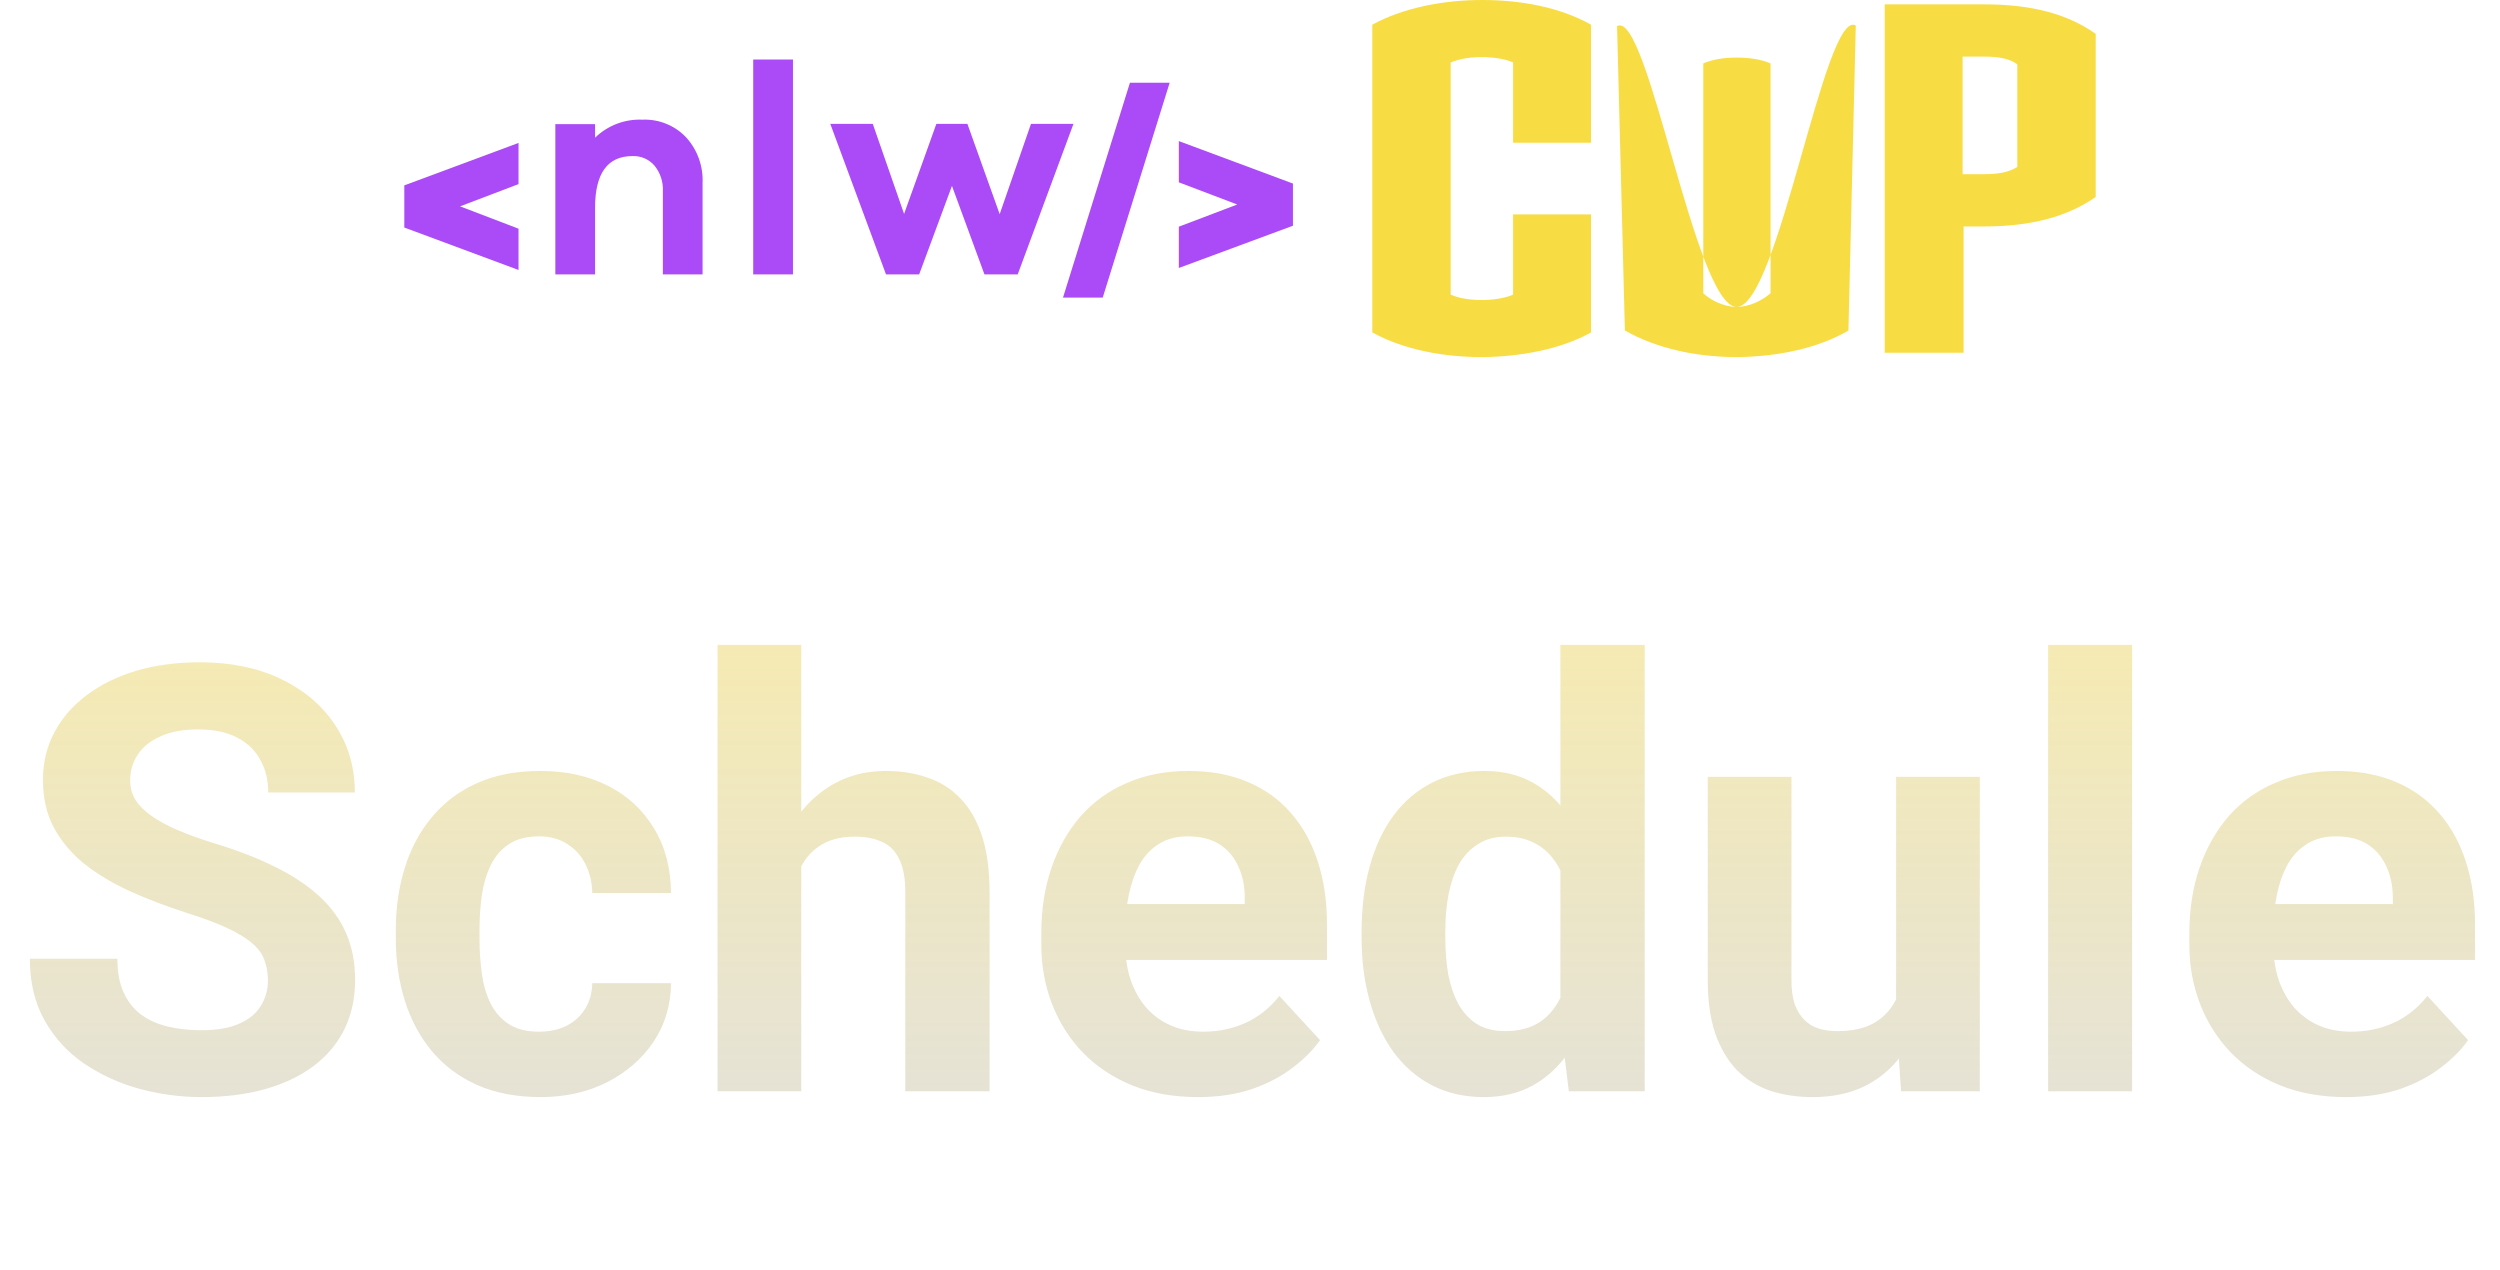
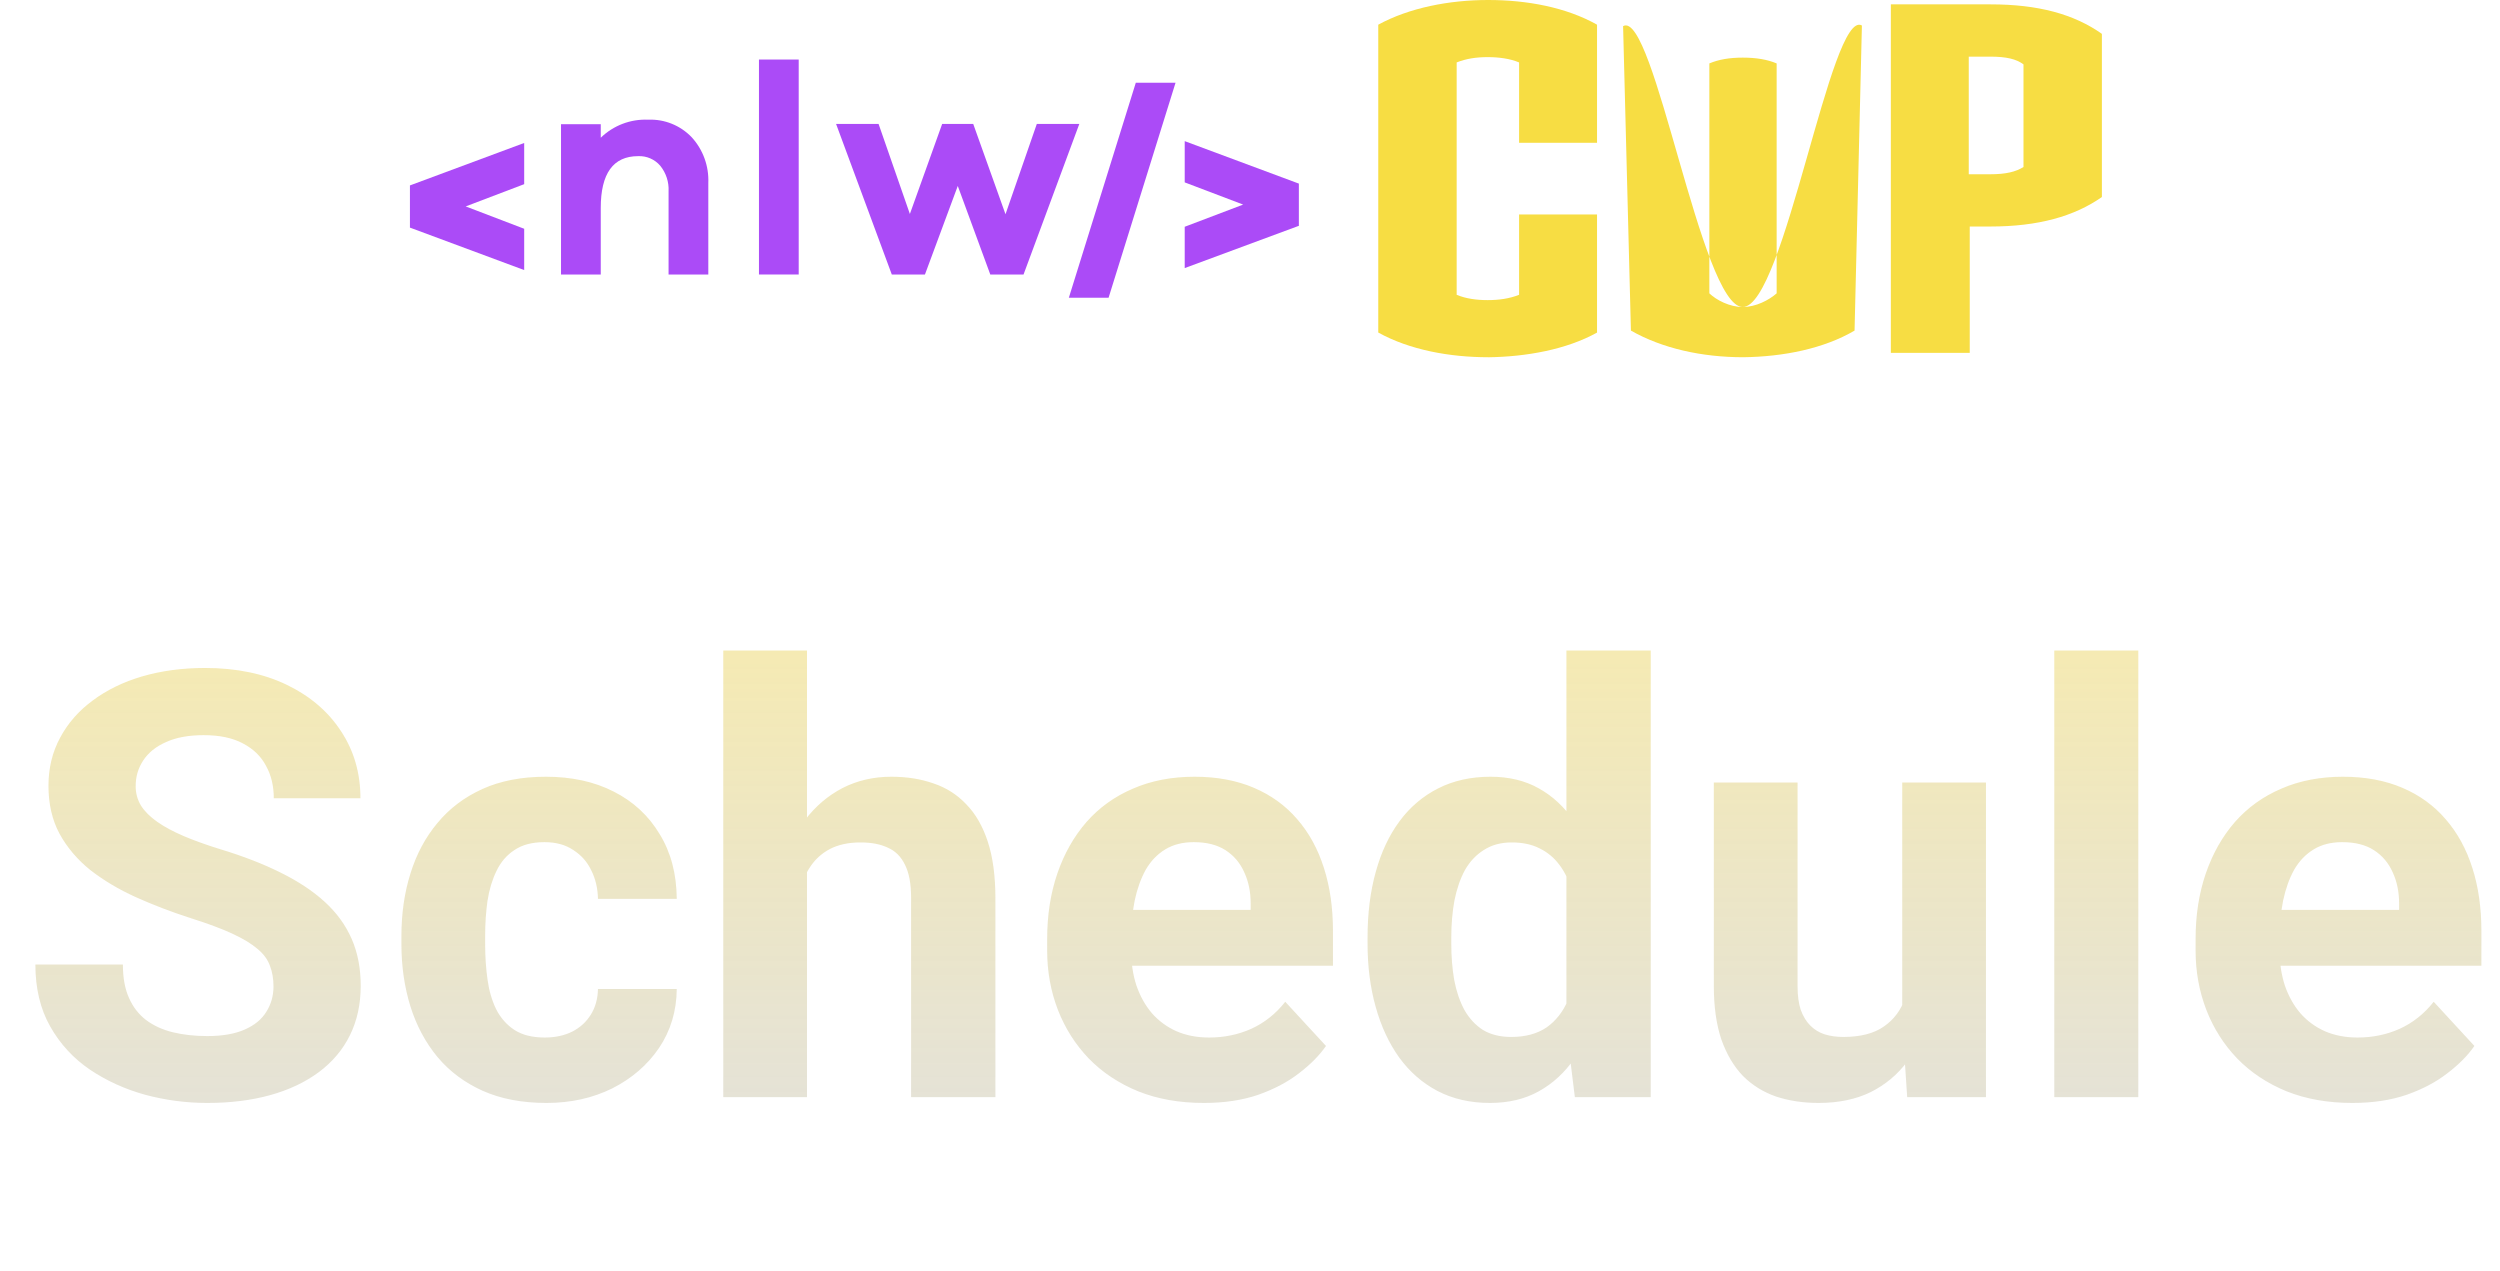
- <svg xmlns="http://www.w3.org/2000/svg" width="126" height="64" viewBox="0 0 126 64" fill="none">
-   <path fill-rule="evenodd" clip-rule="evenodd" d="M26.134 9.282V7.203L20.388 9.339H20.377V11.472H20.388L26.134 13.607V11.526L23.187 10.4L26.134 9.279V9.282Z" fill="#AB4BF7" />
-   <path fill-rule="evenodd" clip-rule="evenodd" d="M59.413 13.504V11.425L62.357 10.307L59.413 9.189V7.111L65.151 9.246H65.164V11.382H65.151L59.413 13.506V13.504ZM56.949 4.17L53.575 15H55.577L58.951 4.17H56.949Z" fill="#AB4BF7" />
-   <path fill-rule="evenodd" clip-rule="evenodd" d="M34.575 6.917C35.147 7.543 35.446 8.37 35.41 9.216V13.83H33.408V9.641C33.433 9.173 33.283 8.716 32.989 8.351C32.712 8.027 32.301 7.848 31.874 7.867C30.62 7.867 29.991 8.737 29.991 10.476V13.83H27.989V6.256H29.991V6.939C30.628 6.322 31.49 5.993 32.377 6.031C33.204 5.995 34.004 6.319 34.575 6.917Z" fill="#AB4BF7" />
-   <path fill-rule="evenodd" clip-rule="evenodd" d="M37.962 3V13.83H39.965V3H37.962Z" fill="#AB4BF7" />
-   <path fill-rule="evenodd" clip-rule="evenodd" d="M51.287 13.83H49.617L47.979 9.369L46.325 13.83H44.655L41.847 6.243H43.988L45.566 10.781L47.193 6.243H48.757L50.384 10.794L51.962 6.243H54.103L51.292 13.83H51.287Z" fill="#AB4BF7" />
-   <path d="M74.701 17.998C72.774 17.998 70.751 17.633 69.164 16.754V1.244C70.726 0.39 72.749 3.05176e-05 74.701 3.05176e-05C76.652 3.05176e-05 78.628 0.365 80.187 1.244V7.195H76.26V3.146C75.797 2.951 75.236 2.878 74.676 2.878C74.116 2.878 73.602 2.951 73.114 3.146V14.852C73.577 15.047 74.114 15.12 74.676 15.12C75.238 15.12 75.773 15.047 76.26 14.852V10.805H80.187V16.756C78.651 17.61 76.627 17.975 74.701 18V17.998Z" fill="#F7DD43" />
-   <path d="M87.552 17.998C85.479 17.998 83.48 17.558 81.894 16.657L81.5 1.317C83.061 0.44 85.433 15.468 87.529 15.468C89.626 15.468 91.971 0.383 93.532 1.285L93.161 16.657C91.625 17.558 89.601 17.973 87.552 17.998ZM89.236 3.195C88.773 3 88.212 2.903 87.529 2.903C86.847 2.903 86.31 3 85.846 3.195V14.78C86.202 15.12 86.87 15.468 87.529 15.468C88.189 15.468 88.848 15.12 89.236 14.78V3.195Z" fill="#F7DD43" />
-   <path d="M100.014 11.413H98.965V17.778H94.99V0.22H100.014C102.405 0.22 104.209 0.707 105.623 1.707V9.926C104.234 10.902 102.403 11.413 100.014 11.413ZM101.673 3.243C101.308 2.975 100.819 2.853 99.989 2.853H98.915V8.779H99.989C100.794 8.779 101.281 8.657 101.673 8.414V3.243Z" fill="#F7DD43" />
-   <path d="M13.503 49.419C13.503 49.038 13.444 48.696 13.327 48.394C13.22 48.081 13.015 47.798 12.712 47.544C12.409 47.28 11.984 47.022 11.438 46.767C10.891 46.514 10.183 46.25 9.313 45.977C8.347 45.664 7.429 45.312 6.56 44.922C5.7 44.531 4.938 44.077 4.274 43.559C3.62 43.032 3.103 42.422 2.722 41.728C2.351 41.035 2.165 40.23 2.165 39.312C2.165 38.423 2.36 37.617 2.751 36.895C3.142 36.162 3.688 35.537 4.392 35.02C5.095 34.492 5.925 34.087 6.882 33.804C7.849 33.52 8.908 33.379 10.06 33.379C11.633 33.379 13.005 33.662 14.177 34.228C15.349 34.795 16.257 35.571 16.901 36.558C17.556 37.544 17.883 38.672 17.883 39.941H13.518C13.518 39.316 13.386 38.77 13.122 38.301C12.868 37.822 12.477 37.446 11.95 37.173C11.433 36.899 10.778 36.763 9.987 36.763C9.226 36.763 8.591 36.88 8.083 37.114C7.575 37.339 7.194 37.647 6.94 38.037C6.687 38.418 6.56 38.848 6.56 39.326C6.56 39.688 6.647 40.015 6.823 40.308C7.009 40.601 7.282 40.874 7.644 41.128C8.005 41.382 8.449 41.621 8.977 41.846C9.504 42.07 10.114 42.29 10.808 42.505C11.97 42.856 12.99 43.252 13.869 43.691C14.758 44.131 15.5 44.624 16.096 45.171C16.691 45.718 17.141 46.338 17.443 47.031C17.746 47.725 17.898 48.511 17.898 49.39C17.898 50.317 17.717 51.147 17.355 51.88C16.994 52.612 16.472 53.232 15.788 53.74C15.104 54.248 14.289 54.634 13.342 54.897C12.395 55.161 11.335 55.293 10.163 55.293C9.108 55.293 8.068 55.156 7.043 54.883C6.018 54.6 5.085 54.175 4.245 53.608C3.415 53.042 2.751 52.319 2.253 51.44C1.755 50.562 1.506 49.522 1.506 48.32H5.915C5.915 48.984 6.018 49.546 6.223 50.005C6.428 50.464 6.716 50.835 7.087 51.118C7.468 51.401 7.917 51.606 8.435 51.733C8.962 51.86 9.538 51.924 10.163 51.924C10.925 51.924 11.55 51.816 12.038 51.602C12.536 51.387 12.902 51.089 13.137 50.708C13.381 50.327 13.503 49.897 13.503 49.419ZM27.17 51.997C27.688 51.997 28.146 51.899 28.547 51.704C28.947 51.499 29.26 51.216 29.484 50.855C29.719 50.483 29.841 50.049 29.851 49.551H33.82C33.81 50.664 33.513 51.655 32.927 52.524C32.341 53.384 31.555 54.062 30.568 54.56C29.582 55.049 28.479 55.293 27.258 55.293C26.027 55.293 24.953 55.088 24.035 54.678C23.127 54.267 22.37 53.701 21.765 52.978C21.159 52.246 20.705 51.397 20.402 50.43C20.1 49.453 19.948 48.408 19.948 47.295V46.87C19.948 45.747 20.1 44.702 20.402 43.735C20.705 42.759 21.159 41.909 21.765 41.187C22.37 40.454 23.127 39.883 24.035 39.473C24.943 39.062 26.008 38.857 27.229 38.857C28.527 38.857 29.665 39.106 30.642 39.605C31.628 40.102 32.399 40.815 32.956 41.743C33.523 42.661 33.81 43.75 33.82 45.01H29.851C29.841 44.482 29.729 44.004 29.514 43.574C29.309 43.145 29.006 42.803 28.605 42.549C28.215 42.285 27.731 42.153 27.155 42.153C26.54 42.153 26.037 42.285 25.646 42.549C25.256 42.803 24.953 43.154 24.738 43.603C24.523 44.043 24.372 44.546 24.284 45.112C24.206 45.669 24.167 46.255 24.167 46.87V47.295C24.167 47.91 24.206 48.501 24.284 49.067C24.362 49.634 24.509 50.137 24.724 50.576C24.948 51.016 25.256 51.362 25.646 51.616C26.037 51.87 26.545 51.997 27.17 51.997ZM40.383 32.5V55H36.164V32.5H40.383ZM39.782 46.519H38.625C38.635 45.415 38.781 44.399 39.065 43.472C39.348 42.534 39.753 41.724 40.28 41.04C40.808 40.347 41.438 39.809 42.17 39.429C42.912 39.048 43.732 38.857 44.631 38.857C45.412 38.857 46.12 38.97 46.755 39.194C47.399 39.409 47.951 39.761 48.41 40.249C48.879 40.727 49.24 41.357 49.494 42.139C49.748 42.92 49.875 43.867 49.875 44.98V55H45.627V44.951C45.627 44.248 45.524 43.696 45.319 43.296C45.124 42.886 44.836 42.598 44.455 42.432C44.084 42.256 43.625 42.168 43.078 42.168C42.473 42.168 41.955 42.28 41.525 42.505C41.105 42.73 40.769 43.042 40.515 43.442C40.261 43.833 40.075 44.292 39.958 44.819C39.841 45.347 39.782 45.913 39.782 46.519ZM60.378 55.293C59.148 55.293 58.044 55.098 57.067 54.707C56.091 54.307 55.261 53.755 54.577 53.052C53.903 52.349 53.386 51.533 53.024 50.605C52.663 49.668 52.482 48.672 52.482 47.617V47.031C52.482 45.83 52.653 44.731 52.995 43.735C53.337 42.739 53.825 41.875 54.46 41.142C55.105 40.41 55.886 39.849 56.804 39.458C57.722 39.058 58.757 38.857 59.909 38.857C61.032 38.857 62.028 39.043 62.898 39.414C63.767 39.785 64.494 40.312 65.08 40.996C65.676 41.68 66.125 42.5 66.428 43.457C66.731 44.404 66.882 45.459 66.882 46.621V48.379H54.284V45.566H62.736V45.244C62.736 44.658 62.629 44.136 62.414 43.677C62.209 43.208 61.897 42.837 61.477 42.563C61.057 42.29 60.52 42.153 59.865 42.153C59.309 42.153 58.83 42.275 58.43 42.52C58.029 42.764 57.702 43.105 57.448 43.545C57.204 43.984 57.019 44.502 56.892 45.098C56.774 45.684 56.716 46.328 56.716 47.031V47.617C56.716 48.252 56.804 48.838 56.98 49.375C57.165 49.912 57.424 50.376 57.756 50.767C58.098 51.157 58.508 51.46 58.986 51.675C59.475 51.89 60.026 51.997 60.642 51.997C61.403 51.997 62.111 51.851 62.766 51.558C63.43 51.255 64.001 50.801 64.48 50.195L66.53 52.422C66.198 52.9 65.744 53.359 65.168 53.799C64.602 54.238 63.918 54.6 63.117 54.883C62.316 55.156 61.403 55.293 60.378 55.293ZM78.644 51.543V32.5H82.893V55H79.069L78.644 51.543ZM68.625 47.266V46.958C68.625 45.747 68.762 44.648 69.035 43.662C69.309 42.666 69.709 41.812 70.236 41.099C70.764 40.386 71.413 39.834 72.185 39.443C72.956 39.053 73.835 38.857 74.821 38.857C75.749 38.857 76.56 39.053 77.253 39.443C77.956 39.834 78.552 40.391 79.04 41.113C79.538 41.826 79.939 42.671 80.241 43.647C80.544 44.614 80.764 45.674 80.9 46.826V47.5C80.764 48.603 80.544 49.629 80.241 50.576C79.939 51.523 79.538 52.353 79.04 53.066C78.552 53.77 77.956 54.316 77.253 54.707C76.55 55.098 75.73 55.293 74.792 55.293C73.806 55.293 72.927 55.093 72.155 54.692C71.394 54.292 70.749 53.73 70.222 53.008C69.704 52.285 69.309 51.435 69.035 50.459C68.762 49.482 68.625 48.418 68.625 47.266ZM72.844 46.958V47.266C72.844 47.92 72.893 48.53 72.99 49.097C73.098 49.663 73.269 50.166 73.503 50.605C73.747 51.035 74.06 51.372 74.44 51.616C74.831 51.851 75.305 51.968 75.861 51.968C76.584 51.968 77.18 51.807 77.648 51.484C78.117 51.152 78.474 50.698 78.718 50.122C78.972 49.546 79.118 48.882 79.157 48.13V46.211C79.128 45.596 79.04 45.044 78.894 44.556C78.757 44.058 78.552 43.633 78.278 43.281C78.015 42.93 77.683 42.656 77.282 42.461C76.892 42.266 76.428 42.168 75.891 42.168C75.344 42.168 74.875 42.295 74.484 42.549C74.094 42.793 73.776 43.13 73.532 43.559C73.298 43.989 73.122 44.497 73.005 45.083C72.897 45.659 72.844 46.284 72.844 46.958ZM95.564 51.206V39.15H99.782V55H95.812L95.564 51.206ZM96.032 47.954L97.277 47.925C97.277 48.98 97.155 49.961 96.911 50.869C96.667 51.767 96.301 52.549 95.812 53.213C95.324 53.867 94.709 54.38 93.967 54.751C93.225 55.112 92.351 55.293 91.345 55.293C90.573 55.293 89.86 55.185 89.206 54.971C88.561 54.746 88.005 54.399 87.536 53.931C87.077 53.452 86.716 52.842 86.452 52.1C86.198 51.348 86.071 50.444 86.071 49.39V39.15H90.29V49.419C90.29 49.888 90.344 50.283 90.451 50.605C90.568 50.928 90.73 51.191 90.935 51.397C91.14 51.602 91.379 51.748 91.652 51.836C91.936 51.924 92.248 51.968 92.59 51.968C93.459 51.968 94.143 51.792 94.641 51.44C95.148 51.089 95.505 50.61 95.71 50.005C95.925 49.39 96.032 48.706 96.032 47.954ZM107.458 32.5V55H103.225V32.5H107.458ZM118.239 55.293C117.009 55.293 115.905 55.098 114.929 54.707C113.952 54.307 113.122 53.755 112.438 53.052C111.765 52.349 111.247 51.533 110.886 50.605C110.524 49.668 110.344 48.672 110.344 47.617V47.031C110.344 45.83 110.515 44.731 110.856 43.735C111.198 42.739 111.687 41.875 112.321 41.142C112.966 40.41 113.747 39.849 114.665 39.458C115.583 39.058 116.618 38.857 117.771 38.857C118.894 38.857 119.89 39.043 120.759 39.414C121.628 39.785 122.355 40.312 122.941 40.996C123.537 41.68 123.986 42.5 124.289 43.457C124.592 44.404 124.743 45.459 124.743 46.621V48.379H112.146V45.566H120.598V45.244C120.598 44.658 120.49 44.136 120.275 43.677C120.07 43.208 119.758 42.837 119.338 42.563C118.918 42.29 118.381 42.153 117.727 42.153C117.17 42.153 116.691 42.275 116.291 42.52C115.891 42.764 115.563 43.105 115.31 43.545C115.065 43.984 114.88 44.502 114.753 45.098C114.636 45.684 114.577 46.328 114.577 47.031V47.617C114.577 48.252 114.665 48.838 114.841 49.375C115.026 49.912 115.285 50.376 115.617 50.767C115.959 51.157 116.369 51.46 116.848 51.675C117.336 51.89 117.888 51.997 118.503 51.997C119.265 51.997 119.973 51.851 120.627 51.558C121.291 51.255 121.862 50.801 122.341 50.195L124.392 52.422C124.06 52.9 123.605 53.359 123.029 53.799C122.463 54.238 121.779 54.6 120.979 54.883C120.178 55.156 119.265 55.293 118.239 55.293Z" fill="url(#paint0_linear_122_251)" />
+ <svg xmlns="http://www.w3.org/2000/svg" width="185" height="94" viewBox="0 0 185 94" fill="none">
+   <path fill-rule="evenodd" clip-rule="evenodd" d="M38.79 13.632V10.58L30.351 13.716H30.335V16.849H30.351L38.79 19.985V16.929L34.462 15.275L38.79 13.628V13.632Z" fill="#AB4BF7" />
+   <path fill-rule="evenodd" clip-rule="evenodd" d="M87.669 19.834V16.781L91.993 15.139L87.669 13.496V10.444L96.096 13.58H96.116V16.717H96.096L87.669 19.838V19.834ZM84.049 6.124L79.095 22.031H82.035L86.99 6.124H84.049Z" fill="#AB4BF7" />
+   <path fill-rule="evenodd" clip-rule="evenodd" d="M51.189 10.16C52.028 11.079 52.467 12.294 52.415 13.536V20.313H49.474V14.16C49.51 13.473 49.291 12.801 48.859 12.266C48.452 11.79 47.848 11.527 47.221 11.555C45.379 11.555 44.456 12.833 44.456 15.386V20.313H41.515V9.189H44.456V10.192C45.391 9.285 46.657 8.801 47.96 8.857C49.175 8.805 50.349 9.281 51.189 10.16V10.16Z" fill="#AB4BF7" />
+   <path fill-rule="evenodd" clip-rule="evenodd" d="M56.163 4.406V20.313H59.104V4.406H56.163Z" fill="#AB4BF7" />
+   <path fill-rule="evenodd" clip-rule="evenodd" d="M75.734 20.313H73.281L70.875 13.76L68.446 20.313H65.993L61.869 9.169H65.014L67.331 15.834L69.721 9.169H72.018L74.407 15.854L76.725 9.169H79.87L75.742 20.313H75.734Z" fill="#AB4BF7" />
+   <path d="M110.123 26.435C107.293 26.435 104.321 25.899 101.991 24.608V1.827C104.285 0.573 107.257 3.05176e-05 110.123 3.05176e-05C112.988 3.05176e-05 115.891 0.536 118.181 1.827V10.568H112.413V4.62C111.734 4.334 110.909 4.227 110.086 4.227C109.264 4.227 108.509 4.334 107.793 4.62V21.815C108.472 22.101 109.261 22.208 110.086 22.208C110.911 22.208 111.697 22.101 112.413 21.815V15.87H118.181V24.61C115.924 25.865 112.952 26.401 110.123 26.438V26.435Z" fill="#F7DD43" />
+   <path d="M128.999 26.435C125.953 26.435 123.017 25.789 120.688 24.464L120.109 1.934C122.403 0.646 125.886 22.719 128.965 22.719C132.044 22.719 135.488 0.562 137.781 1.887L137.237 24.464C134.98 25.789 132.008 26.398 128.999 26.435ZM131.472 4.693C130.792 4.407 129.967 4.264 128.965 4.264C127.963 4.264 127.174 4.407 126.492 4.693V21.708C127.015 22.208 127.997 22.719 128.965 22.719C129.933 22.719 130.902 22.208 131.472 21.708V4.693Z" fill="#F7DD43" />
+   <path d="M147.302 16.762H145.761V26.112H139.923V0.323H147.302C150.813 0.323 153.463 1.039 155.54 2.506V14.579C153.499 16.013 150.81 16.762 147.302 16.762ZM149.738 4.763C149.202 4.37 148.484 4.191 147.265 4.191H145.688V12.895H147.265C148.447 12.895 149.163 12.715 149.738 12.358V4.763Z" fill="#F7DD43" />
+   <path d="M20.238 72.99C20.238 72.431 20.152 71.929 19.98 71.484C19.823 71.025 19.521 70.609 19.077 70.236C18.632 69.849 18.008 69.469 17.205 69.096C16.402 68.723 15.362 68.336 14.085 67.934C12.665 67.475 11.317 66.959 10.04 66.385C8.778 65.811 7.659 65.144 6.684 64.384C5.723 63.61 4.963 62.713 4.404 61.695C3.859 60.677 3.586 59.493 3.586 58.145C3.586 56.84 3.873 55.657 4.447 54.595C5.02 53.519 5.824 52.601 6.856 51.841C7.889 51.067 9.108 50.471 10.514 50.055C11.934 49.639 13.49 49.431 15.182 49.431C17.492 49.431 19.507 49.847 21.228 50.679C22.949 51.511 24.283 52.651 25.23 54.1C26.191 55.549 26.672 57.206 26.672 59.07H20.26C20.26 58.152 20.066 57.349 19.679 56.66C19.306 55.958 18.733 55.405 17.958 55.004C17.198 54.602 16.237 54.401 15.075 54.401C13.956 54.401 13.024 54.574 12.278 54.918C11.532 55.248 10.973 55.7 10.6 56.273C10.227 56.833 10.04 57.464 10.04 58.166C10.04 58.697 10.169 59.178 10.428 59.608C10.7 60.038 11.102 60.44 11.633 60.813C12.163 61.186 12.816 61.537 13.59 61.867C14.365 62.197 15.261 62.52 16.28 62.835C17.987 63.352 19.485 63.932 20.776 64.578C22.082 65.223 23.172 65.948 24.047 66.751C24.922 67.554 25.581 68.465 26.026 69.483C26.471 70.502 26.693 71.656 26.693 72.947C26.693 74.31 26.428 75.529 25.897 76.605C25.366 77.68 24.599 78.591 23.595 79.337C22.591 80.083 21.393 80.65 20.002 81.037C18.611 81.424 17.054 81.618 15.333 81.618C13.784 81.618 12.257 81.417 10.75 81.015C9.244 80.599 7.875 79.975 6.641 79.144C5.422 78.312 4.447 77.25 3.715 75.959C2.984 74.668 2.618 73.141 2.618 71.377H9.094C9.094 72.352 9.244 73.177 9.546 73.851C9.847 74.525 10.27 75.07 10.815 75.486C11.374 75.902 12.034 76.203 12.794 76.39C13.569 76.576 14.415 76.669 15.333 76.669C16.452 76.669 17.37 76.512 18.087 76.196C18.819 75.88 19.356 75.443 19.701 74.884C20.059 74.324 20.238 73.693 20.238 72.99ZM40.312 76.777C41.072 76.777 41.746 76.633 42.334 76.347C42.922 76.045 43.381 75.629 43.711 75.099C44.056 74.554 44.235 73.915 44.249 73.184H50.08C50.065 74.819 49.628 76.275 48.767 77.552C47.907 78.814 46.752 79.811 45.303 80.542C43.855 81.259 42.234 81.618 40.441 81.618C38.634 81.618 37.056 81.317 35.708 80.714C34.374 80.112 33.262 79.28 32.373 78.218C31.484 77.143 30.817 75.895 30.372 74.475C29.927 73.04 29.705 71.506 29.705 69.871V69.247C29.705 67.597 29.927 66.062 30.372 64.642C30.817 63.208 31.484 61.96 32.373 60.899C33.262 59.823 34.374 58.984 35.708 58.382C37.042 57.779 38.605 57.478 40.398 57.478C42.306 57.478 43.977 57.844 45.411 58.575C46.86 59.307 47.993 60.354 48.81 61.717C49.642 63.065 50.065 64.664 50.08 66.514H44.249C44.235 65.74 44.07 65.037 43.754 64.406C43.453 63.775 43.008 63.273 42.42 62.9C41.847 62.513 41.137 62.319 40.29 62.319C39.387 62.319 38.648 62.513 38.074 62.9C37.501 63.273 37.056 63.789 36.74 64.449C36.425 65.094 36.203 65.833 36.074 66.665C35.959 67.483 35.901 68.343 35.901 69.247V69.871C35.901 70.774 35.959 71.642 36.074 72.474C36.188 73.306 36.403 74.044 36.719 74.69C37.049 75.335 37.501 75.845 38.074 76.218C38.648 76.591 39.394 76.777 40.312 76.777ZM59.718 48.141V81.188H53.522V48.141H59.718ZM58.836 68.73H57.137C57.151 67.11 57.366 65.618 57.782 64.255C58.198 62.878 58.793 61.688 59.568 60.684C60.342 59.665 61.267 58.877 62.343 58.317C63.433 57.758 64.638 57.478 65.958 57.478C67.105 57.478 68.145 57.643 69.077 57.973C70.024 58.288 70.834 58.805 71.508 59.522C72.197 60.225 72.728 61.15 73.101 62.297C73.474 63.445 73.66 64.836 73.66 66.471V81.188H67.421V66.428C67.421 65.395 67.27 64.585 66.969 63.997C66.682 63.395 66.259 62.971 65.7 62.728C65.154 62.469 64.48 62.34 63.677 62.34C62.788 62.34 62.028 62.505 61.397 62.835C60.78 63.165 60.285 63.624 59.912 64.212C59.539 64.786 59.267 65.46 59.094 66.235C58.922 67.009 58.836 67.841 58.836 68.73ZM89.086 81.618C87.279 81.618 85.658 81.331 84.224 80.757C82.79 80.169 81.57 79.359 80.566 78.326C79.577 77.293 78.816 76.096 78.286 74.733C77.755 73.356 77.49 71.893 77.49 70.344V69.483C77.49 67.719 77.741 66.106 78.243 64.642C78.745 63.179 79.462 61.91 80.394 60.834C81.341 59.759 82.488 58.934 83.837 58.36C85.185 57.772 86.705 57.478 88.398 57.478C90.047 57.478 91.51 57.751 92.787 58.296C94.063 58.841 95.132 59.615 95.993 60.619C96.867 61.623 97.527 62.828 97.972 64.234C98.416 65.625 98.639 67.174 98.639 68.881V71.463H80.136V67.332H92.55V66.859C92.55 65.998 92.392 65.231 92.077 64.556C91.776 63.868 91.317 63.323 90.7 62.921C90.083 62.52 89.294 62.319 88.333 62.319C87.516 62.319 86.813 62.498 86.225 62.857C85.637 63.215 85.156 63.717 84.783 64.363C84.425 65.008 84.152 65.769 83.966 66.643C83.793 67.504 83.707 68.451 83.707 69.483V70.344C83.707 71.276 83.837 72.137 84.095 72.926C84.367 73.715 84.747 74.396 85.235 74.97C85.737 75.543 86.34 75.988 87.042 76.304C87.76 76.619 88.57 76.777 89.474 76.777C90.592 76.777 91.632 76.562 92.593 76.132C93.569 75.687 94.408 75.02 95.11 74.131L98.123 77.401C97.635 78.104 96.968 78.778 96.122 79.423C95.29 80.069 94.286 80.599 93.109 81.015C91.933 81.417 90.592 81.618 89.086 81.618ZM115.915 76.11V48.141H122.155V81.188H116.539L115.915 76.11ZM101.199 69.828V69.376C101.199 67.597 101.4 65.984 101.802 64.535C102.203 63.072 102.791 61.817 103.566 60.77C104.34 59.723 105.294 58.912 106.427 58.339C107.56 57.765 108.851 57.478 110.3 57.478C111.663 57.478 112.853 57.765 113.871 58.339C114.904 58.912 115.779 59.73 116.496 60.791C117.228 61.838 117.816 63.079 118.26 64.513C118.705 65.933 119.028 67.49 119.229 69.182V70.172C119.028 71.793 118.705 73.299 118.26 74.69C117.816 76.081 117.228 77.3 116.496 78.347C115.779 79.38 114.904 80.183 113.871 80.757C112.839 81.331 111.634 81.618 110.257 81.618C108.808 81.618 107.517 81.324 106.384 80.736C105.265 80.148 104.319 79.323 103.544 78.261C102.784 77.2 102.203 75.952 101.802 74.518C101.4 73.084 101.199 71.52 101.199 69.828ZM107.395 69.376V69.828C107.395 70.789 107.467 71.685 107.611 72.517C107.768 73.349 108.019 74.088 108.364 74.733C108.722 75.364 109.181 75.859 109.741 76.218C110.314 76.562 111.01 76.734 111.827 76.734C112.889 76.734 113.764 76.497 114.452 76.024C115.141 75.536 115.664 74.869 116.023 74.023C116.396 73.177 116.611 72.201 116.668 71.097V68.278C116.625 67.375 116.496 66.564 116.281 65.847C116.08 65.116 115.779 64.492 115.377 63.975C114.99 63.459 114.502 63.058 113.914 62.771C113.341 62.484 112.659 62.34 111.87 62.34C111.067 62.34 110.379 62.527 109.805 62.9C109.231 63.258 108.765 63.753 108.407 64.384C108.062 65.015 107.804 65.761 107.632 66.622C107.474 67.468 107.395 68.386 107.395 69.376ZM140.765 75.615V57.908H146.961V81.188H141.131L140.765 75.615ZM141.453 70.839L143.282 70.796C143.282 72.345 143.103 73.786 142.744 75.12C142.386 76.44 141.848 77.587 141.131 78.563C140.414 79.524 139.51 80.277 138.42 80.822C137.33 81.352 136.046 81.618 134.569 81.618C133.436 81.618 132.389 81.46 131.428 81.144C130.481 80.814 129.663 80.305 128.975 79.617C128.301 78.914 127.77 78.018 127.383 76.927C127.01 75.823 126.823 74.496 126.823 72.947V57.908H133.02V72.99C133.02 73.679 133.099 74.26 133.256 74.733C133.428 75.206 133.665 75.594 133.966 75.895C134.268 76.196 134.619 76.411 135.021 76.54C135.436 76.669 135.895 76.734 136.397 76.734C137.674 76.734 138.678 76.476 139.41 75.959C140.155 75.443 140.679 74.74 140.98 73.851C141.296 72.947 141.453 71.943 141.453 70.839ZM158.235 48.141V81.188H152.017V48.141H158.235ZM174.07 81.618C172.263 81.618 170.642 81.331 169.208 80.757C167.773 80.169 166.554 79.359 165.55 78.326C164.56 77.293 163.8 76.096 163.27 74.733C162.739 73.356 162.474 71.893 162.474 70.344V69.483C162.474 67.719 162.725 66.106 163.227 64.642C163.729 63.179 164.446 61.91 165.378 60.834C166.325 59.759 167.472 58.934 168.82 58.36C170.169 57.772 171.689 57.478 173.382 57.478C175.031 57.478 176.494 57.751 177.771 58.296C179.047 58.841 180.116 59.615 180.976 60.619C181.851 61.623 182.511 62.828 182.956 64.234C183.4 65.625 183.623 67.174 183.623 68.881V71.463H165.12V67.332H177.534V66.859C177.534 65.998 177.376 65.231 177.061 64.556C176.759 63.868 176.3 63.323 175.684 62.921C175.067 62.52 174.278 62.319 173.317 62.319C172.499 62.319 171.797 62.498 171.209 62.857C170.621 63.215 170.14 63.717 169.767 64.363C169.409 65.008 169.136 65.769 168.95 66.643C168.777 67.504 168.691 68.451 168.691 69.483V70.344C168.691 71.276 168.82 72.137 169.079 72.926C169.351 73.715 169.731 74.396 170.219 74.97C170.721 75.543 171.323 75.988 172.026 76.304C172.743 76.619 173.554 76.777 174.457 76.777C175.576 76.777 176.616 76.562 177.577 76.132C178.552 75.687 179.391 75.02 180.094 74.131L183.106 77.401C182.619 78.104 181.952 78.778 181.105 79.423C180.274 80.069 179.27 80.599 178.093 81.015C176.917 81.417 175.576 81.618 174.07 81.618Z" fill="url(#paint0_linear_122_251)" />
  <defs>
-     <linearGradient id="paint0_linear_122_251" x1="63" y1="26" x2="63" y2="64" gradientUnits="userSpaceOnUse">
+     <linearGradient id="paint0_linear_122_251" x1="92.937" y1="38.188" x2="92.937" y2="93.188" gradientUnits="userSpaceOnUse">
      <stop stop-color="#FBEDA7" />
      <stop offset="1" stop-color="#D9D9D9" stop-opacity="0.8" />
    </linearGradient>
  </defs>
</svg>
